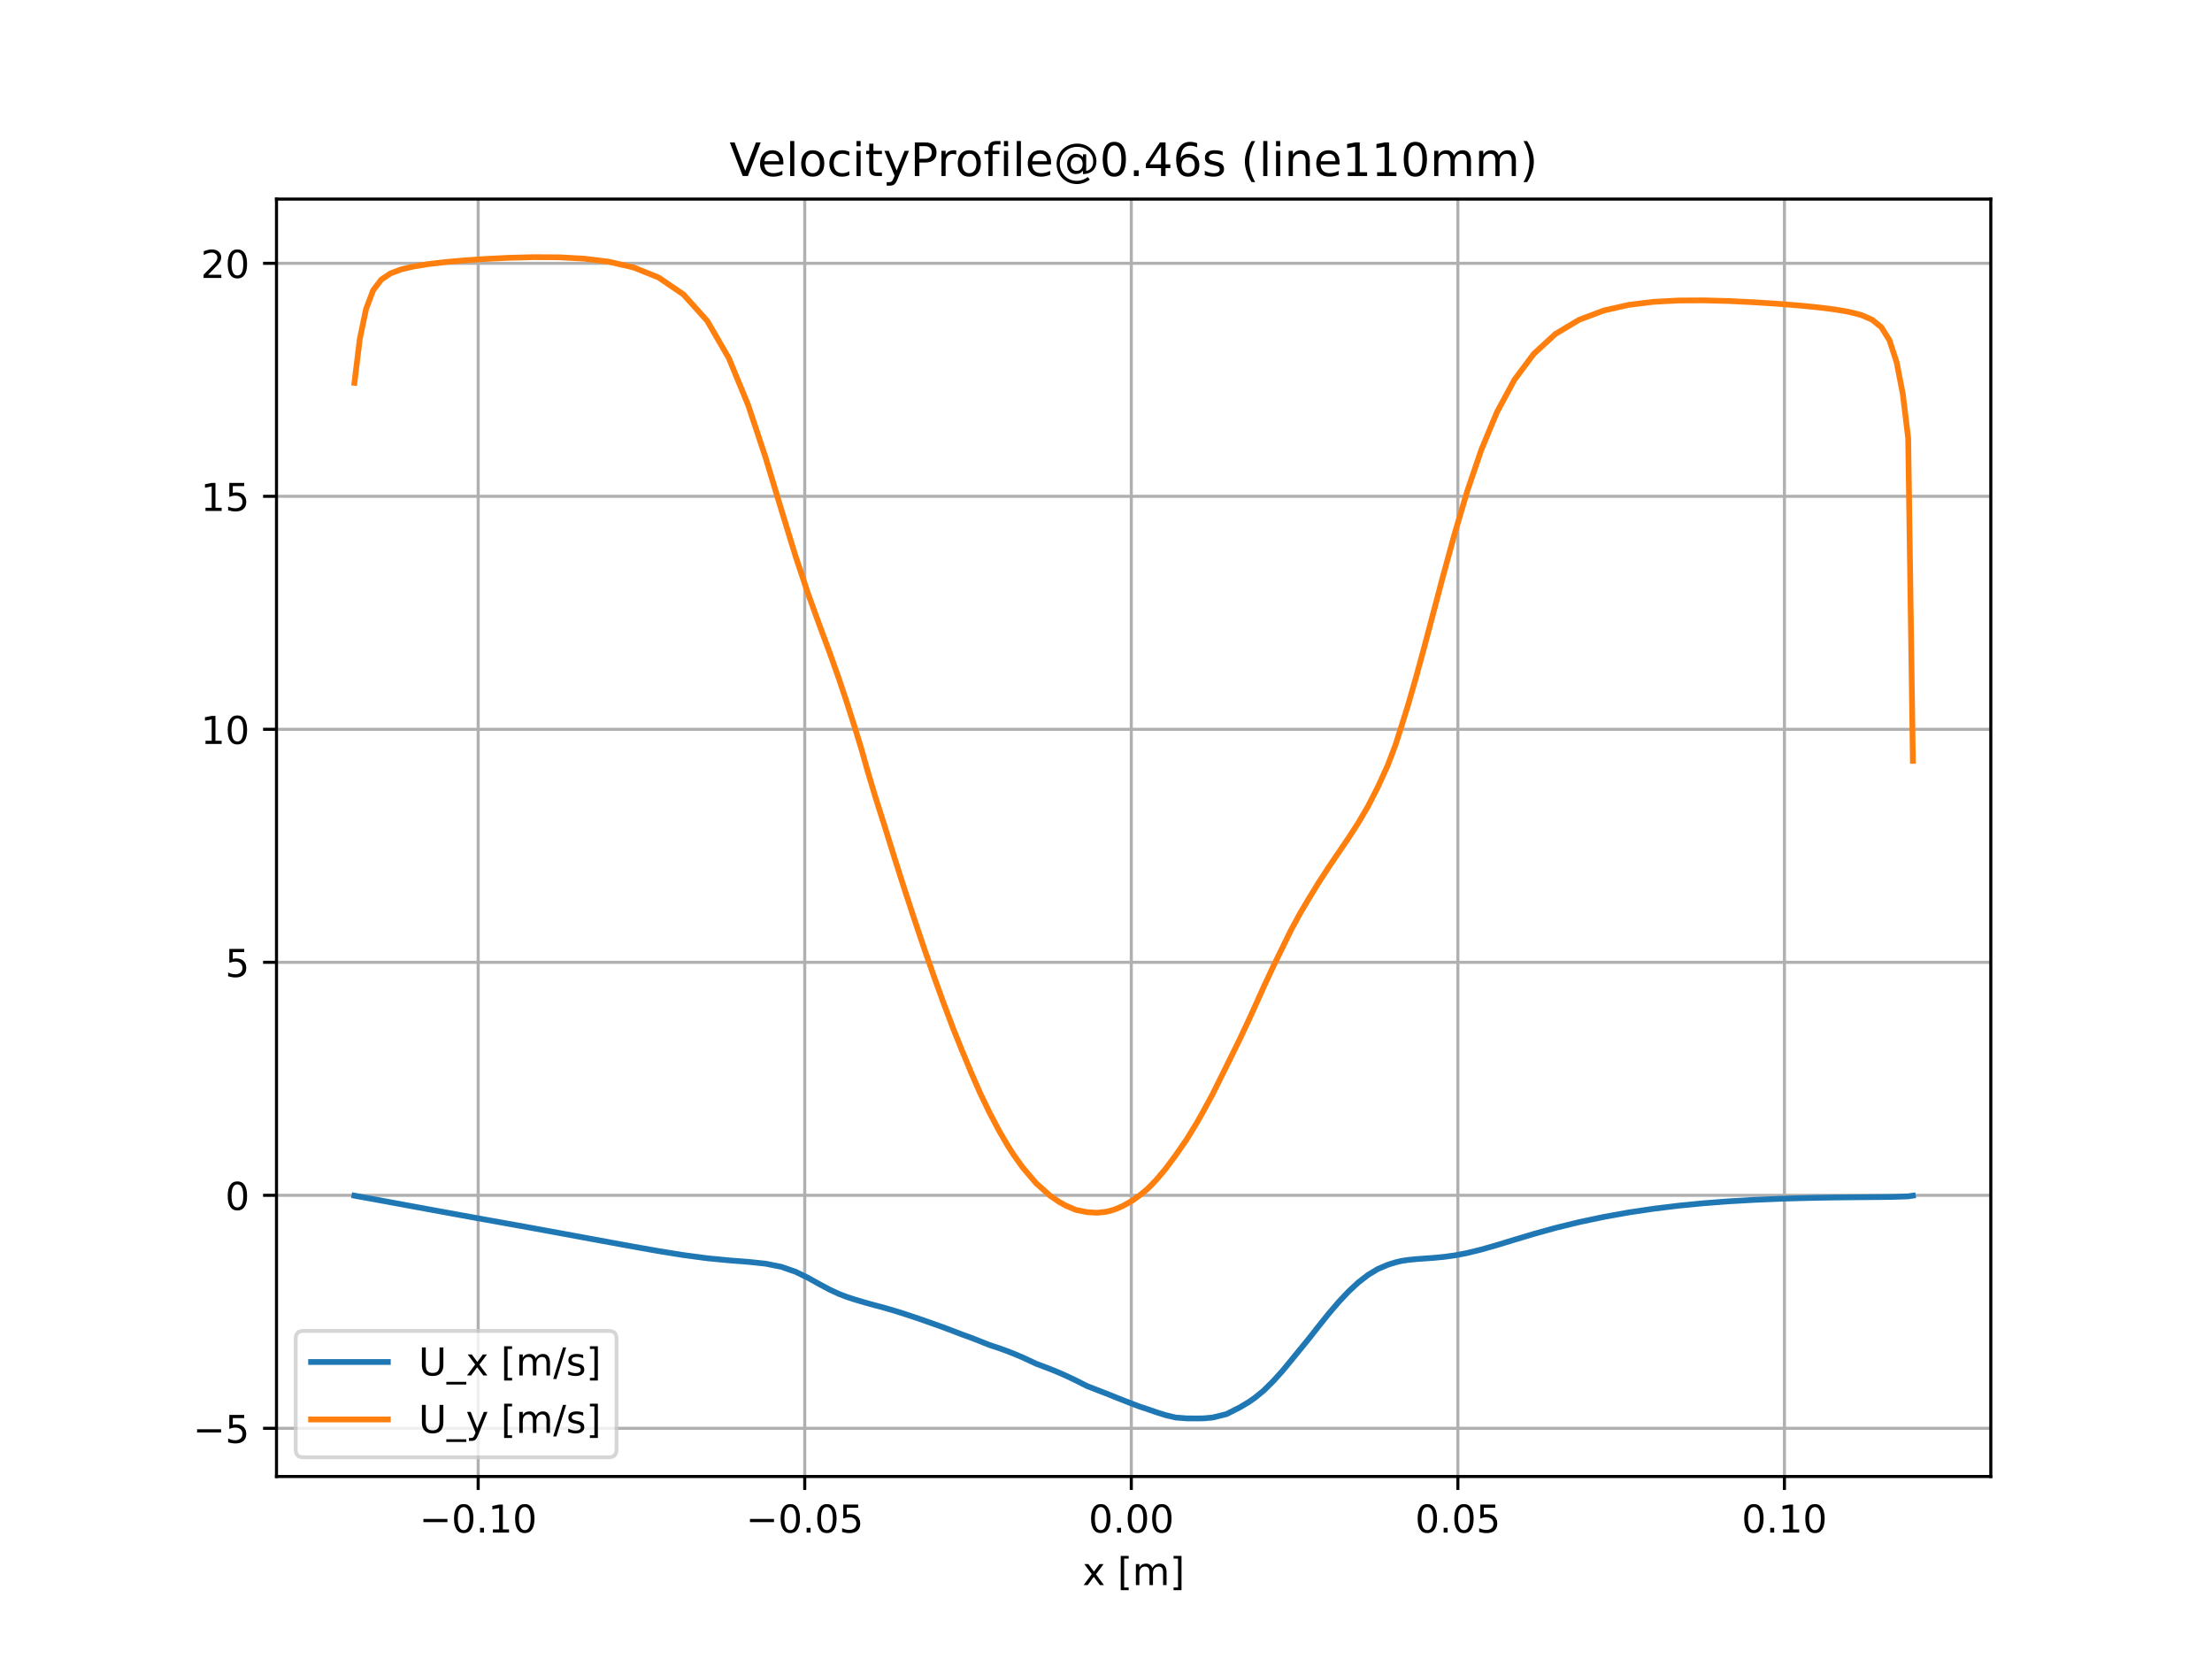
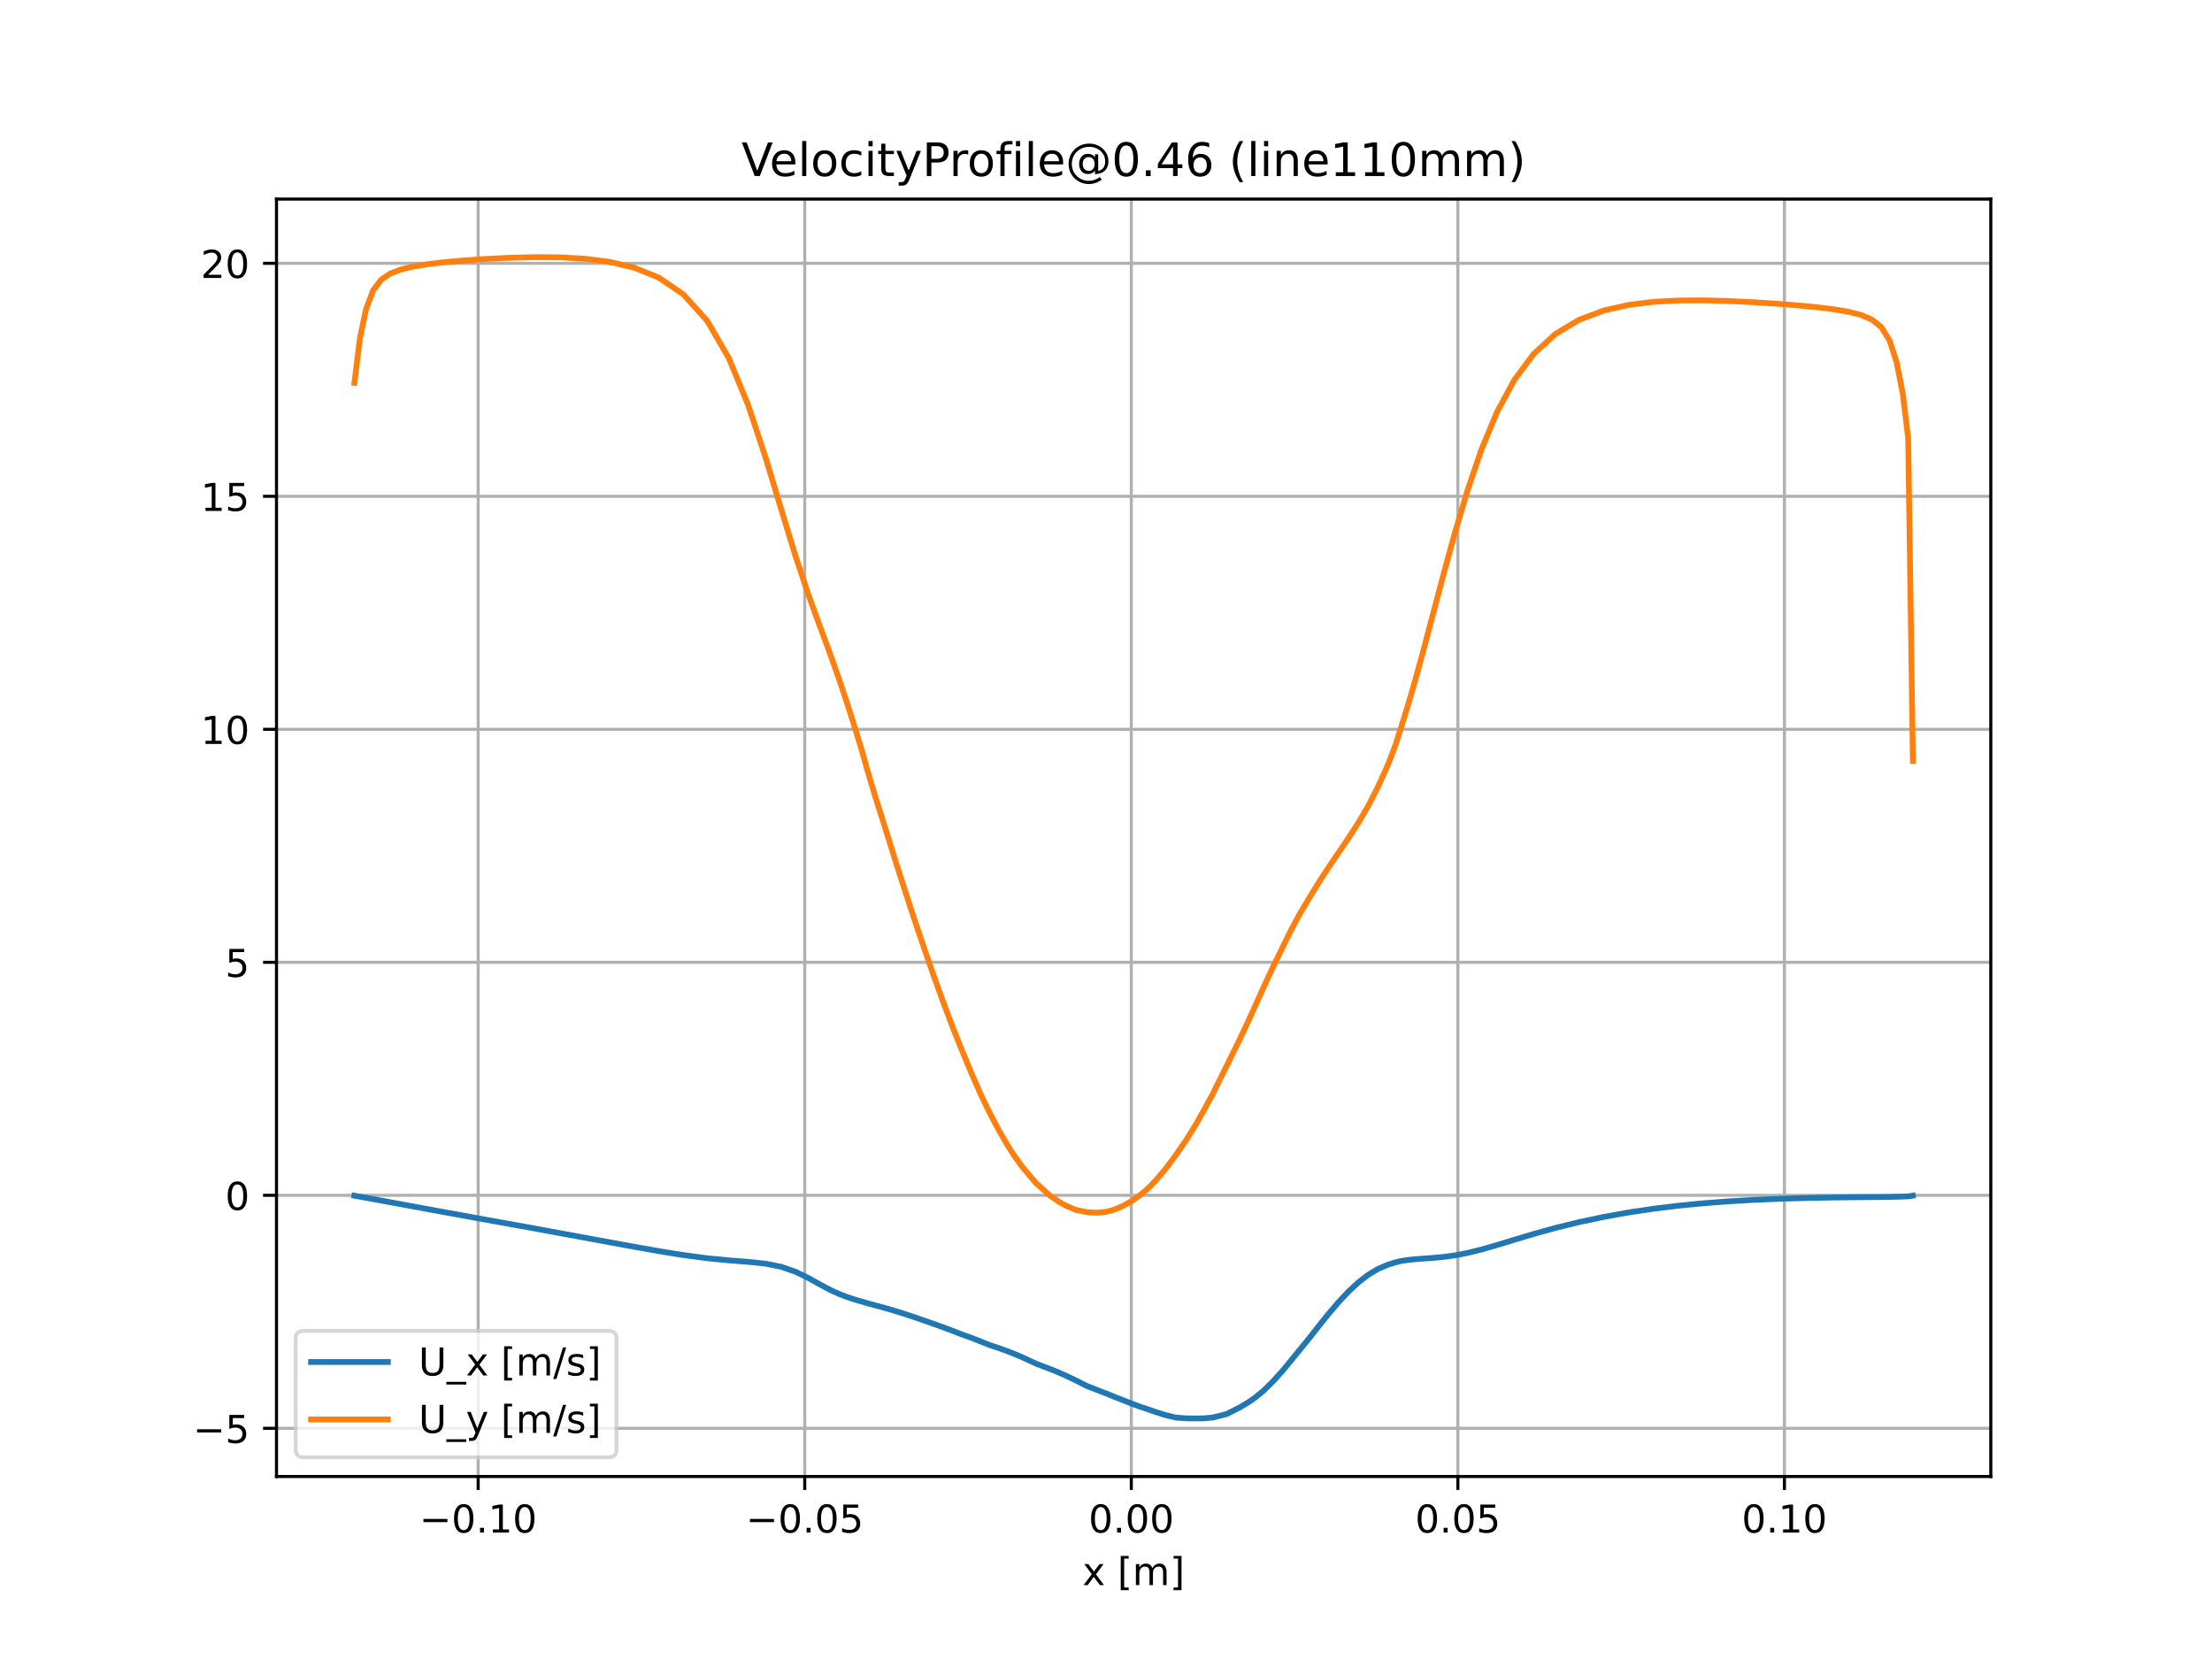
<svg xmlns="http://www.w3.org/2000/svg" xmlns:xlink="http://www.w3.org/1999/xlink" width="576pt" height="432pt" viewBox="0 0 576 432" version="1.1">
  <defs>
    <style type="text/css">*{stroke-linejoin: round; stroke-linecap: butt}</style>
  </defs>
  <g id="figure_1">
    <g id="patch_1">
      <path d="M 0 432  L 576 432  L 576 0  L 0 0  z " style="fill: #ffffff" />
    </g>
    <g id="axes_1">
      <g id="patch_2">
        <path d="M 72 384.48  L 518.4 384.48  L 518.4 51.84  L 72 51.84  z " style="fill: #ffffff" />
      </g>
      <g id="matplotlib.axis_1">
        <g id="xtick_1">
          <g id="line2d_1">
-             <path d="M 124.515 384.48  L 124.515 51.84  " clip-path="url(#pf6d1b2ff4f)" style="fill: none; stroke: #b0b0b0; stroke-width: 0.8; stroke-linecap: square" />
+             <path d="M 124.515 384.48  L 124.515 51.84  " clip-path="url(#p57350edd3b)" style="fill: none; stroke: #b0b0b0; stroke-width: 0.8; stroke-linecap: square" />
          </g>
          <g id="line2d_2">
            <defs>
-               <path id="m1afe48358b" d="M 0 0  L 0 3.5  " style="stroke: #000000; stroke-width: 0.8" />
+               <path id="ma7ca385b51" d="M 0 0  L 0 3.5  " style="stroke: #000000; stroke-width: 0.8" />
            </defs>
            <g>
-               <use xlink:href="#m1afe48358b" x="124.515" y="384.48" style="stroke: #000000; stroke-width: 0.8" />
+               <use xlink:href="#ma7ca385b51" x="124.515" y="384.48" style="stroke: #000000; stroke-width: 0.8" />
            </g>
          </g>
          <g id="text_1">
            <g transform="translate(109.1923 399.0784) scale(0.1 -0.1)">
              <defs>
                <path id="DejaVuSans-2212" d="M 678 2272  L 4684 2272  L 4684 1741  L 678 1741  L 678 2272  z " transform="scale(0.015625)" />
                <path id="DejaVuSans-30" d="M 2034 4250  Q 1547 4250 1301 3770  Q 1056 3291 1056 2328  Q 1056 1369 1301 889  Q 1547 409 2034 409  Q 2525 409 2770 889  Q 3016 1369 3016 2328  Q 3016 3291 2770 3770  Q 2525 4250 2034 4250  z M 2034 4750  Q 2819 4750 3233 4129  Q 3647 3509 3647 2328  Q 3647 1150 3233 529  Q 2819 -91 2034 -91  Q 1250 -91 836 529  Q 422 1150 422 2328  Q 422 3509 836 4129  Q 1250 4750 2034 4750  z " transform="scale(0.015625)" />
                <path id="DejaVuSans-2e" d="M 684 794  L 1344 794  L 1344 0  L 684 0  L 684 794  z " transform="scale(0.015625)" />
                <path id="DejaVuSans-31" d="M 794 531  L 1825 531  L 1825 4091  L 703 3866  L 703 4441  L 1819 4666  L 2450 4666  L 2450 531  L 3481 531  L 3481 0  L 794 0  L 794 531  z " transform="scale(0.015625)" />
              </defs>
              <use xlink:href="#DejaVuSans-2212" />
              <use xlink:href="#DejaVuSans-30" x="83.789" />
              <use xlink:href="#DejaVuSans-2e" x="147.412" />
              <use xlink:href="#DejaVuSans-31" x="179.199" />
              <use xlink:href="#DejaVuSans-30" x="242.822" />
            </g>
          </g>
        </g>
        <g id="xtick_2">
          <g id="line2d_3">
-             <path d="M 209.552 384.48  L 209.552 51.84  " clip-path="url(#pf6d1b2ff4f)" style="fill: none; stroke: #b0b0b0; stroke-width: 0.8; stroke-linecap: square" />
+             <path d="M 209.552 384.48  L 209.552 51.84  " clip-path="url(#p57350edd3b)" style="fill: none; stroke: #b0b0b0; stroke-width: 0.8; stroke-linecap: square" />
          </g>
          <g id="line2d_4">
            <g>
-               <use xlink:href="#m1afe48358b" x="209.552" y="384.48" style="stroke: #000000; stroke-width: 0.8" />
+               <use xlink:href="#ma7ca385b51" x="209.552" y="384.48" style="stroke: #000000; stroke-width: 0.8" />
            </g>
          </g>
          <g id="text_2">
            <g transform="translate(194.2295 399.0784) scale(0.1 -0.1)">
              <defs>
                <path id="DejaVuSans-35" d="M 691 4666  L 3169 4666  L 3169 4134  L 1269 4134  L 1269 2991  Q 1406 3038 1543 3061  Q 1681 3084 1819 3084  Q 2600 3084 3056 2656  Q 3513 2228 3513 1497  Q 3513 744 3044 326  Q 2575 -91 1722 -91  Q 1428 -91 1123 -41  Q 819 9 494 109  L 494 744  Q 775 591 1075 516  Q 1375 441 1709 441  Q 2250 441 2565 725  Q 2881 1009 2881 1497  Q 2881 1984 2565 2268  Q 2250 2553 1709 2553  Q 1456 2553 1204 2497  Q 953 2441 691 2322  L 691 4666  z " transform="scale(0.015625)" />
              </defs>
              <use xlink:href="#DejaVuSans-2212" />
              <use xlink:href="#DejaVuSans-30" x="83.789" />
              <use xlink:href="#DejaVuSans-2e" x="147.412" />
              <use xlink:href="#DejaVuSans-30" x="179.199" />
              <use xlink:href="#DejaVuSans-35" x="242.822" />
            </g>
          </g>
        </g>
        <g id="xtick_3">
          <g id="line2d_5">
-             <path d="M 294.589 384.48  L 294.589 51.84  " clip-path="url(#pf6d1b2ff4f)" style="fill: none; stroke: #b0b0b0; stroke-width: 0.8; stroke-linecap: square" />
+             <path d="M 294.589 384.48  L 294.589 51.84  " clip-path="url(#p57350edd3b)" style="fill: none; stroke: #b0b0b0; stroke-width: 0.8; stroke-linecap: square" />
          </g>
          <g id="line2d_6">
            <g>
-               <use xlink:href="#m1afe48358b" x="294.589" y="384.48" style="stroke: #000000; stroke-width: 0.8" />
+               <use xlink:href="#ma7ca385b51" x="294.589" y="384.48" style="stroke: #000000; stroke-width: 0.8" />
            </g>
          </g>
          <g id="text_3">
            <g transform="translate(283.4566 399.0784) scale(0.1 -0.1)">
              <use xlink:href="#DejaVuSans-30" />
              <use xlink:href="#DejaVuSans-2e" x="63.623" />
              <use xlink:href="#DejaVuSans-30" x="95.41" />
              <use xlink:href="#DejaVuSans-30" x="159.033" />
            </g>
          </g>
        </g>
        <g id="xtick_4">
          <g id="line2d_7">
-             <path d="M 379.627 384.48  L 379.627 51.84  " clip-path="url(#pf6d1b2ff4f)" style="fill: none; stroke: #b0b0b0; stroke-width: 0.8; stroke-linecap: square" />
+             <path d="M 379.627 384.48  L 379.627 51.84  " clip-path="url(#p57350edd3b)" style="fill: none; stroke: #b0b0b0; stroke-width: 0.8; stroke-linecap: square" />
          </g>
          <g id="line2d_8">
            <g>
-               <use xlink:href="#m1afe48358b" x="379.627" y="384.48" style="stroke: #000000; stroke-width: 0.8" />
+               <use xlink:href="#ma7ca385b51" x="379.627" y="384.48" style="stroke: #000000; stroke-width: 0.8" />
            </g>
          </g>
          <g id="text_4">
            <g transform="translate(368.4939 399.0784) scale(0.1 -0.1)">
              <use xlink:href="#DejaVuSans-30" />
              <use xlink:href="#DejaVuSans-2e" x="63.623" />
              <use xlink:href="#DejaVuSans-30" x="95.41" />
              <use xlink:href="#DejaVuSans-35" x="159.033" />
            </g>
          </g>
        </g>
        <g id="xtick_5">
          <g id="line2d_9">
-             <path d="M 464.664 384.48  L 464.664 51.84  " clip-path="url(#pf6d1b2ff4f)" style="fill: none; stroke: #b0b0b0; stroke-width: 0.8; stroke-linecap: square" />
+             <path d="M 464.664 384.48  L 464.664 51.84  " clip-path="url(#p57350edd3b)" style="fill: none; stroke: #b0b0b0; stroke-width: 0.8; stroke-linecap: square" />
          </g>
          <g id="line2d_10">
            <g>
-               <use xlink:href="#m1afe48358b" x="464.664" y="384.48" style="stroke: #000000; stroke-width: 0.8" />
+               <use xlink:href="#ma7ca385b51" x="464.664" y="384.48" style="stroke: #000000; stroke-width: 0.8" />
            </g>
          </g>
          <g id="text_5">
            <g transform="translate(453.5311 399.0784) scale(0.1 -0.1)">
              <use xlink:href="#DejaVuSans-30" />
              <use xlink:href="#DejaVuSans-2e" x="63.623" />
              <use xlink:href="#DejaVuSans-31" x="95.41" />
              <use xlink:href="#DejaVuSans-30" x="159.033" />
            </g>
          </g>
        </g>
        <g id="text_6">
          <g transform="translate(281.8797 412.7566) scale(0.1 -0.1)">
            <defs>
              <path id="DejaVuSans-78" d="M 3513 3500  L 2247 1797  L 3578 0  L 2900 0  L 1881 1375  L 863 0  L 184 0  L 1544 1831  L 300 3500  L 978 3500  L 1906 2253  L 2834 3500  L 3513 3500  z " transform="scale(0.015625)" />
              <path id="DejaVuSans-20" transform="scale(0.015625)" />
              <path id="DejaVuSans-5b" d="M 550 4863  L 1875 4863  L 1875 4416  L 1125 4416  L 1125 -397  L 1875 -397  L 1875 -844  L 550 -844  L 550 4863  z " transform="scale(0.015625)" />
              <path id="DejaVuSans-6d" d="M 3328 2828  Q 3544 3216 3844 3400  Q 4144 3584 4550 3584  Q 5097 3584 5394 3201  Q 5691 2819 5691 2113  L 5691 0  L 5113 0  L 5113 2094  Q 5113 2597 4934 2840  Q 4756 3084 4391 3084  Q 3944 3084 3684 2787  Q 3425 2491 3425 1978  L 3425 0  L 2847 0  L 2847 2094  Q 2847 2600 2669 2842  Q 2491 3084 2119 3084  Q 1678 3084 1418 2786  Q 1159 2488 1159 1978  L 1159 0  L 581 0  L 581 3500  L 1159 3500  L 1159 2956  Q 1356 3278 1631 3431  Q 1906 3584 2284 3584  Q 2666 3584 2933 3390  Q 3200 3197 3328 2828  z " transform="scale(0.015625)" />
              <path id="DejaVuSans-5d" d="M 1947 4863  L 1947 -844  L 622 -844  L 622 -397  L 1369 -397  L 1369 4416  L 622 4416  L 622 4863  L 1947 4863  z " transform="scale(0.015625)" />
            </defs>
            <use xlink:href="#DejaVuSans-78" />
            <use xlink:href="#DejaVuSans-20" x="59.18" />
            <use xlink:href="#DejaVuSans-5b" x="90.967" />
            <use xlink:href="#DejaVuSans-6d" x="129.98" />
            <use xlink:href="#DejaVuSans-5d" x="227.393" />
          </g>
        </g>
      </g>
      <g id="matplotlib.axis_2">
        <g id="ytick_1">
          <g id="line2d_11">
-             <path d="M 72 371.928  L 518.4 371.928  " clip-path="url(#pf6d1b2ff4f)" style="fill: none; stroke: #b0b0b0; stroke-width: 0.8; stroke-linecap: square" />
+             <path d="M 72 371.928  L 518.4 371.928  " clip-path="url(#p57350edd3b)" style="fill: none; stroke: #b0b0b0; stroke-width: 0.8; stroke-linecap: square" />
          </g>
          <g id="line2d_12">
            <defs>
-               <path id="md1fffc7610" d="M 0 0  L -3.5 0  " style="stroke: #000000; stroke-width: 0.8" />
+               <path id="m28985df07b" d="M 0 0  L -3.5 0  " style="stroke: #000000; stroke-width: 0.8" />
            </defs>
            <g>
-               <use xlink:href="#md1fffc7610" x="72" y="371.928" style="stroke: #000000; stroke-width: 0.8" />
+               <use xlink:href="#m28985df07b" x="72" y="371.928" style="stroke: #000000; stroke-width: 0.8" />
            </g>
          </g>
          <g id="text_7">
            <g transform="translate(50.25781 375.7277) scale(0.1 -0.1)">
              <use xlink:href="#DejaVuSans-2212" />
              <use xlink:href="#DejaVuSans-35" x="83.789" />
            </g>
          </g>
        </g>
        <g id="ytick_2">
          <g id="line2d_13">
-             <path d="M 72 311.257  L 518.4 311.257  " clip-path="url(#pf6d1b2ff4f)" style="fill: none; stroke: #b0b0b0; stroke-width: 0.8; stroke-linecap: square" />
+             <path d="M 72 311.257  L 518.4 311.257  " clip-path="url(#p57350edd3b)" style="fill: none; stroke: #b0b0b0; stroke-width: 0.8; stroke-linecap: square" />
          </g>
          <g id="line2d_14">
            <g>
-               <use xlink:href="#md1fffc7610" x="72" y="311.257" style="stroke: #000000; stroke-width: 0.8" />
+               <use xlink:href="#m28985df07b" x="72" y="311.257" style="stroke: #000000; stroke-width: 0.8" />
            </g>
          </g>
          <g id="text_8">
            <g transform="translate(58.6375 315.0563) scale(0.1 -0.1)">
              <use xlink:href="#DejaVuSans-30" />
            </g>
          </g>
        </g>
        <g id="ytick_3">
          <g id="line2d_15">
-             <path d="M 72 250.586  L 518.4 250.586  " clip-path="url(#pf6d1b2ff4f)" style="fill: none; stroke: #b0b0b0; stroke-width: 0.8; stroke-linecap: square" />
+             <path d="M 72 250.586  L 518.4 250.586  " clip-path="url(#p57350edd3b)" style="fill: none; stroke: #b0b0b0; stroke-width: 0.8; stroke-linecap: square" />
          </g>
          <g id="line2d_16">
            <g>
-               <use xlink:href="#md1fffc7610" x="72" y="250.586" style="stroke: #000000; stroke-width: 0.8" />
+               <use xlink:href="#m28985df07b" x="72" y="250.586" style="stroke: #000000; stroke-width: 0.8" />
            </g>
          </g>
          <g id="text_9">
            <g transform="translate(58.6375 254.3849) scale(0.1 -0.1)">
              <use xlink:href="#DejaVuSans-35" />
            </g>
          </g>
        </g>
        <g id="ytick_4">
          <g id="line2d_17">
-             <path d="M 72 189.914  L 518.4 189.914  " clip-path="url(#pf6d1b2ff4f)" style="fill: none; stroke: #b0b0b0; stroke-width: 0.8; stroke-linecap: square" />
+             <path d="M 72 189.914  L 518.4 189.914  " clip-path="url(#p57350edd3b)" style="fill: none; stroke: #b0b0b0; stroke-width: 0.8; stroke-linecap: square" />
          </g>
          <g id="line2d_18">
            <g>
-               <use xlink:href="#md1fffc7610" x="72" y="189.914" style="stroke: #000000; stroke-width: 0.8" />
+               <use xlink:href="#m28985df07b" x="72" y="189.914" style="stroke: #000000; stroke-width: 0.8" />
            </g>
          </g>
          <g id="text_10">
            <g transform="translate(52.275 193.7135) scale(0.1 -0.1)">
              <use xlink:href="#DejaVuSans-31" />
              <use xlink:href="#DejaVuSans-30" x="63.623" />
            </g>
          </g>
        </g>
        <g id="ytick_5">
          <g id="line2d_19">
-             <path d="M 72 129.243  L 518.4 129.243  " clip-path="url(#pf6d1b2ff4f)" style="fill: none; stroke: #b0b0b0; stroke-width: 0.8; stroke-linecap: square" />
+             <path d="M 72 129.243  L 518.4 129.243  " clip-path="url(#p57350edd3b)" style="fill: none; stroke: #b0b0b0; stroke-width: 0.8; stroke-linecap: square" />
          </g>
          <g id="line2d_20">
            <g>
-               <use xlink:href="#md1fffc7610" x="72" y="129.243" style="stroke: #000000; stroke-width: 0.8" />
+               <use xlink:href="#m28985df07b" x="72" y="129.243" style="stroke: #000000; stroke-width: 0.8" />
            </g>
          </g>
          <g id="text_11">
            <g transform="translate(52.275 133.0421) scale(0.1 -0.1)">
              <use xlink:href="#DejaVuSans-31" />
              <use xlink:href="#DejaVuSans-35" x="63.623" />
            </g>
          </g>
        </g>
        <g id="ytick_6">
          <g id="line2d_21">
-             <path d="M 72 68.571  L 518.4 68.571  " clip-path="url(#pf6d1b2ff4f)" style="fill: none; stroke: #b0b0b0; stroke-width: 0.8; stroke-linecap: square" />
+             <path d="M 72 68.571  L 518.4 68.571  " clip-path="url(#p57350edd3b)" style="fill: none; stroke: #b0b0b0; stroke-width: 0.8; stroke-linecap: square" />
          </g>
          <g id="line2d_22">
            <g>
-               <use xlink:href="#md1fffc7610" x="72" y="68.571" style="stroke: #000000; stroke-width: 0.8" />
+               <use xlink:href="#m28985df07b" x="72" y="68.571" style="stroke: #000000; stroke-width: 0.8" />
            </g>
          </g>
          <g id="text_12">
            <g transform="translate(52.275 72.37065) scale(0.1 -0.1)">
              <defs>
                <path id="DejaVuSans-32" d="M 1228 531  L 3431 531  L 3431 0  L 469 0  L 469 531  Q 828 903 1448 1529  Q 2069 2156 2228 2338  Q 2531 2678 2651 2914  Q 2772 3150 2772 3378  Q 2772 3750 2511 3984  Q 2250 4219 1831 4219  Q 1534 4219 1204 4116  Q 875 4013 500 3803  L 500 4441  Q 881 4594 1212 4672  Q 1544 4750 1819 4750  Q 2544 4750 2975 4387  Q 3406 4025 3406 3419  Q 3406 3131 3298 2873  Q 3191 2616 2906 2266  Q 2828 2175 2409 1742  Q 1991 1309 1228 531  z " transform="scale(0.015625)" />
              </defs>
              <use xlink:href="#DejaVuSans-32" />
              <use xlink:href="#DejaVuSans-30" x="63.623" />
            </g>
          </g>
        </g>
      </g>
      <g id="line2d_23">
-         <path d="M 92.291 311.35  L 93.696 311.608  L 95.306 311.899  L 97.155 312.234  L 99.276 312.625  L 101.711 313.074  L 104.507 313.589  L 107.717 314.179  L 111.399 314.855  L 115.625 315.628  L 120.477 316.512  L 126.046 317.524  L 132.438 318.67  L 139.093 319.871  L 145.572 321.06  L 152.051 322.252  L 158.53 323.446  L 165.009 324.632  L 171.488 325.779  L 177.967 326.821  L 184.165 327.645  L 189.783 328.193  L 194.832 328.582  L 199.371 329.06  L 203.451 329.878  L 207.118 331.146  L 210.414 332.745  L 213.377 334.391  L 216.04 335.817  L 218.434 336.921  L 220.585 337.746  L 222.519 338.377  L 224.258 338.885  L 225.82 339.346  L 227.835 339.895  L 230.386 340.576  L 232.937 341.324  L 235.489 342.122  L 238.04 342.965  L 240.591 343.843  L 243.142 344.741  L 245.693 345.655  L 248.244 346.621  L 250.795 347.595  L 253.092 348.419  L 255.241 349.27  L 257.61 350.216  L 260.223 351.077  L 262.411 351.875  L 263.922 352.469  L 266.284 353.463  L 269.791 355.103  L 273.476 356.491  L 275.842 357.464  L 277.514 358.21  L 280.18 359.467  L 283.063 360.927  L 285.672 361.937  L 288.034 362.855  L 289.681 363.506  L 290.697 363.925  L 292.322 364.559  L 294.589 365.452  L 296.857 366.299  L 298.482 366.828  L 299.504 367.184  L 301.161 367.756  L 303.53 368.501  L 306.143 369.122  L 309.026 369.34  L 311.677 369.36  L 313.345 369.336  L 315.711 369.133  L 319.396 368.224  L 322.915 366.443  L 325.268 365.031  L 326.781 363.965  L 328.983 362.178  L 331.592 359.594  L 333.954 356.978  L 336.092 354.382  L 338.384 351.573  L 340.935 348.452  L 343.486 345.198  L 346.037 342.021  L 348.588 339.037  L 351.139 336.323  L 353.69 333.953  L 356.241 331.983  L 358.793 330.442  L 361.344 329.355  L 363.359 328.717  L 364.921 328.347  L 366.66 328.085  L 368.594 327.887  L 370.745 327.727  L 373.139 327.557  L 375.802 327.31  L 378.765 326.909  L 382.061 326.281  L 385.728 325.381  L 389.808 324.212  L 394.346 322.829  L 399.396 321.315  L 405.014 319.755  L 411.212 318.237  L 417.691 316.869  L 424.17 315.708  L 430.649 314.744  L 437.128 313.956  L 443.607 313.324  L 450.086 312.827  L 456.742 312.445  L 463.134 312.175  L 468.702 312.002  L 473.554 311.893  L 477.782 311.825  L 481.464 311.781  L 484.673 311.752  L 487.468 311.73  L 489.903 311.708  L 492.026 311.679  L 493.874 311.631  L 495.485 311.577  L 496.888 311.526  L 498.109 311.342  " clip-path="url(#pf6d1b2ff4f)" style="fill: none; stroke: #1f77b4; stroke-width: 1.5; stroke-linecap: square" />
+         <path d="M 92.291 311.35  L 93.696 311.608  L 95.306 311.899  L 97.155 312.234  L 99.276 312.625  L 101.711 313.074  L 104.507 313.589  L 107.717 314.179  L 111.399 314.855  L 115.625 315.628  L 120.477 316.512  L 126.046 317.524  L 132.438 318.67  L 139.093 319.871  L 145.572 321.06  L 152.051 322.252  L 158.53 323.446  L 165.009 324.632  L 171.488 325.779  L 177.967 326.821  L 184.165 327.645  L 189.783 328.193  L 194.832 328.582  L 199.371 329.06  L 203.451 329.878  L 207.118 331.146  L 210.414 332.745  L 213.377 334.391  L 216.04 335.817  L 218.434 336.921  L 220.585 337.746  L 222.519 338.377  L 224.258 338.885  L 225.82 339.346  L 227.835 339.895  L 230.386 340.576  L 232.937 341.324  L 235.489 342.122  L 238.04 342.965  L 240.591 343.843  L 243.142 344.741  L 245.693 345.655  L 248.244 346.621  L 250.795 347.595  L 253.092 348.419  L 255.241 349.27  L 257.61 350.216  L 260.223 351.077  L 262.411 351.875  L 263.922 352.469  L 266.284 353.463  L 269.791 355.103  L 273.476 356.491  L 275.842 357.464  L 277.514 358.21  L 280.18 359.467  L 283.063 360.927  L 285.672 361.937  L 288.034 362.855  L 289.681 363.506  L 290.697 363.925  L 292.322 364.559  L 294.589 365.452  L 296.857 366.299  L 298.482 366.828  L 299.504 367.184  L 301.161 367.756  L 303.53 368.501  L 306.143 369.122  L 309.026 369.34  L 311.677 369.36  L 313.345 369.336  L 315.711 369.133  L 319.396 368.224  L 322.915 366.443  L 325.268 365.031  L 326.781 363.965  L 328.983 362.178  L 331.592 359.594  L 333.954 356.978  L 336.092 354.382  L 338.384 351.573  L 340.935 348.452  L 343.486 345.198  L 346.037 342.021  L 348.588 339.037  L 351.139 336.323  L 353.69 333.953  L 356.241 331.983  L 358.793 330.442  L 361.344 329.355  L 363.359 328.717  L 364.921 328.347  L 366.66 328.085  L 368.594 327.887  L 370.745 327.727  L 373.139 327.557  L 375.802 327.31  L 378.765 326.909  L 382.061 326.281  L 385.728 325.381  L 389.808 324.212  L 394.346 322.829  L 399.396 321.315  L 405.014 319.755  L 411.212 318.237  L 417.691 316.869  L 424.17 315.708  L 430.649 314.744  L 437.128 313.956  L 443.607 313.324  L 450.086 312.827  L 456.742 312.445  L 463.134 312.175  L 468.702 312.002  L 473.554 311.893  L 477.782 311.825  L 481.464 311.781  L 484.673 311.752  L 487.468 311.73  L 489.903 311.708  L 492.026 311.679  L 493.874 311.631  L 495.485 311.577  L 496.888 311.526  L 498.109 311.342  " clip-path="url(#p57350edd3b)" style="fill: none; stroke: #1f77b4; stroke-width: 1.5; stroke-linecap: square" />
      </g>
      <g id="line2d_24">
-         <path d="M 92.291 99.695  L 93.696 88.262  L 95.306 80.525  L 97.155 75.621  L 99.276 72.81  L 101.711 71.182  L 104.507 70.136  L 107.717 69.381  L 111.399 68.786  L 115.625 68.283  L 120.477 67.84  L 126.046 67.45  L 132.438 67.134  L 139.093 66.96  L 145.572 67.001  L 152.051 67.35  L 158.53 68.15  L 165.009 69.648  L 171.488 72.258  L 177.967 76.663  L 184.165 83.56  L 189.783 93.263  L 194.832 105.514  L 199.371 119.198  L 203.451 132.702  L 207.118 144.689  L 210.414 154.586  L 213.377 162.753  L 216.04 169.944  L 218.434 176.681  L 220.585 183.117  L 222.519 189.201  L 224.258 194.855  L 225.82 200.421  L 227.835 207.177  L 230.386 215.222  L 232.937 223.421  L 235.489 231.423  L 238.04 239.212  L 240.591 246.778  L 243.142 254.102  L 245.693 261.161  L 248.244 267.927  L 250.795 274.258  L 253.092 279.77  L 255.241 284.674  L 257.61 289.603  L 260.223 294.564  L 262.411 298.304  L 263.922 300.667  L 266.284 303.974  L 269.791 308.095  L 273.476 311.385  L 275.842 313  L 277.514 313.933  L 280.18 315.063  L 283.063 315.641  L 285.672 315.798  L 288.034 315.547  L 289.681 315.132  L 290.697 314.762  L 292.322 314.064  L 294.589 312.804  L 296.857 311.2  L 298.482 309.872  L 299.504 308.889  L 301.161 307.155  L 303.53 304.345  L 306.143 300.823  L 309.026 296.668  L 311.677 292.33  L 313.345 289.367  L 315.711 285.014  L 319.396 277.591  L 322.915 270.433  L 325.268 265.411  L 326.781 262.09  L 328.983 257.188  L 331.592 251.574  L 333.954 246.742  L 336.092 242.363  L 338.384 238.107  L 340.935 233.804  L 343.486 229.647  L 346.037 225.736  L 348.588 221.977  L 351.139 218.223  L 353.69 214.284  L 356.241 209.933  L 358.793 204.932  L 361.344 199.347  L 363.359 194.052  L 364.921 189.151  L 366.66 183.567  L 368.594 176.875  L 370.745 169  L 373.139 159.955  L 375.802 149.878  L 378.765 139.052  L 382.061 127.935  L 385.728 117.146  L 389.808 107.314  L 394.346 98.907  L 399.396 92.137  L 405.014 86.974  L 411.212 83.268  L 417.691 80.836  L 424.17 79.381  L 430.649 78.588  L 437.128 78.246  L 443.607 78.211  L 450.086 78.383  L 456.742 78.706  L 463.134 79.12  L 468.702 79.57  L 473.554 80.048  L 477.782 80.578  L 481.464 81.209  L 484.673 82.031  L 487.468 83.231  L 489.903 85.204  L 492.026 88.639  L 493.874 94.314  L 495.485 102.579  L 496.888 114.124  L 498.109 198.13  " clip-path="url(#pf6d1b2ff4f)" style="fill: none; stroke: #ff7f0e; stroke-width: 1.5; stroke-linecap: square" />
+         <path d="M 92.291 99.695  L 93.696 88.262  L 95.306 80.525  L 97.155 75.621  L 99.276 72.81  L 101.711 71.182  L 104.507 70.136  L 107.717 69.381  L 111.399 68.786  L 115.625 68.283  L 120.477 67.84  L 126.046 67.45  L 132.438 67.134  L 139.093 66.96  L 145.572 67.001  L 152.051 67.35  L 158.53 68.15  L 165.009 69.648  L 171.488 72.258  L 177.967 76.663  L 184.165 83.56  L 189.783 93.263  L 194.832 105.514  L 199.371 119.198  L 203.451 132.702  L 207.118 144.689  L 210.414 154.586  L 213.377 162.753  L 216.04 169.944  L 218.434 176.681  L 220.585 183.117  L 222.519 189.201  L 224.258 194.855  L 225.82 200.421  L 227.835 207.177  L 230.386 215.222  L 232.937 223.421  L 235.489 231.423  L 238.04 239.212  L 240.591 246.778  L 243.142 254.102  L 245.693 261.161  L 248.244 267.927  L 250.795 274.258  L 253.092 279.77  L 255.241 284.674  L 257.61 289.603  L 260.223 294.564  L 262.411 298.304  L 263.922 300.667  L 266.284 303.974  L 269.791 308.095  L 273.476 311.385  L 275.842 313  L 277.514 313.933  L 280.18 315.063  L 283.063 315.641  L 285.672 315.798  L 288.034 315.547  L 289.681 315.132  L 290.697 314.762  L 292.322 314.064  L 294.589 312.804  L 296.857 311.2  L 298.482 309.872  L 299.504 308.889  L 301.161 307.155  L 303.53 304.345  L 306.143 300.823  L 309.026 296.668  L 311.677 292.33  L 313.345 289.367  L 315.711 285.014  L 319.396 277.591  L 322.915 270.433  L 325.268 265.411  L 326.781 262.09  L 328.983 257.188  L 331.592 251.574  L 333.954 246.742  L 336.092 242.363  L 338.384 238.107  L 340.935 233.804  L 343.486 229.647  L 346.037 225.736  L 348.588 221.977  L 351.139 218.223  L 353.69 214.284  L 356.241 209.933  L 358.793 204.932  L 361.344 199.347  L 363.359 194.052  L 364.921 189.151  L 366.66 183.567  L 368.594 176.875  L 370.745 169  L 373.139 159.955  L 375.802 149.878  L 378.765 139.052  L 382.061 127.935  L 385.728 117.146  L 389.808 107.314  L 394.346 98.907  L 399.396 92.137  L 405.014 86.974  L 411.212 83.268  L 417.691 80.836  L 424.17 79.381  L 430.649 78.588  L 437.128 78.246  L 443.607 78.211  L 450.086 78.383  L 456.742 78.706  L 463.134 79.12  L 468.702 79.57  L 473.554 80.048  L 477.782 80.578  L 481.464 81.209  L 484.673 82.031  L 487.468 83.231  L 489.903 85.204  L 492.026 88.639  L 493.874 94.314  L 495.485 102.579  L 496.888 114.124  L 498.109 198.13  " clip-path="url(#p57350edd3b)" style="fill: none; stroke: #ff7f0e; stroke-width: 1.5; stroke-linecap: square" />
      </g>
      <g id="patch_3">
        <path d="M 72 384.48  L 72 51.84  " style="fill: none; stroke: #000000; stroke-width: 0.8; stroke-linejoin: miter; stroke-linecap: square" />
      </g>
      <g id="patch_4">
        <path d="M 518.4 384.48  L 518.4 51.84  " style="fill: none; stroke: #000000; stroke-width: 0.8; stroke-linejoin: miter; stroke-linecap: square" />
      </g>
      <g id="patch_5">
        <path d="M 72 384.48  L 518.4 384.48  " style="fill: none; stroke: #000000; stroke-width: 0.8; stroke-linejoin: miter; stroke-linecap: square" />
      </g>
      <g id="patch_6">
        <path d="M 72 51.84  L 518.4 51.84  " style="fill: none; stroke: #000000; stroke-width: 0.8; stroke-linejoin: miter; stroke-linecap: square" />
      </g>
      <g id="text_13">
-         <g transform="translate(189.9647 45.84) scale(0.12 -0.12)">
+         <g transform="translate(193.0903 45.84) scale(0.12 -0.12)">
          <defs>
            <path id="DejaVuSans-56" d="M 1831 0  L 50 4666  L 709 4666  L 2188 738  L 3669 4666  L 4325 4666  L 2547 0  L 1831 0  z " transform="scale(0.015625)" />
            <path id="DejaVuSans-65" d="M 3597 1894  L 3597 1613  L 953 1613  Q 991 1019 1311 708  Q 1631 397 2203 397  Q 2534 397 2845 478  Q 3156 559 3463 722  L 3463 178  Q 3153 47 2828 -22  Q 2503 -91 2169 -91  Q 1331 -91 842 396  Q 353 884 353 1716  Q 353 2575 817 3079  Q 1281 3584 2069 3584  Q 2775 3584 3186 3129  Q 3597 2675 3597 1894  z M 3022 2063  Q 3016 2534 2758 2815  Q 2500 3097 2075 3097  Q 1594 3097 1305 2825  Q 1016 2553 972 2059  L 3022 2063  z " transform="scale(0.015625)" />
            <path id="DejaVuSans-6c" d="M 603 4863  L 1178 4863  L 1178 0  L 603 0  L 603 4863  z " transform="scale(0.015625)" />
            <path id="DejaVuSans-6f" d="M 1959 3097  Q 1497 3097 1228 2736  Q 959 2375 959 1747  Q 959 1119 1226 758  Q 1494 397 1959 397  Q 2419 397 2687 759  Q 2956 1122 2956 1747  Q 2956 2369 2687 2733  Q 2419 3097 1959 3097  z M 1959 3584  Q 2709 3584 3137 3096  Q 3566 2609 3566 1747  Q 3566 888 3137 398  Q 2709 -91 1959 -91  Q 1206 -91 779 398  Q 353 888 353 1747  Q 353 2609 779 3096  Q 1206 3584 1959 3584  z " transform="scale(0.015625)" />
            <path id="DejaVuSans-63" d="M 3122 3366  L 3122 2828  Q 2878 2963 2633 3030  Q 2388 3097 2138 3097  Q 1578 3097 1268 2742  Q 959 2388 959 1747  Q 959 1106 1268 751  Q 1578 397 2138 397  Q 2388 397 2633 464  Q 2878 531 3122 666  L 3122 134  Q 2881 22 2623 -34  Q 2366 -91 2075 -91  Q 1284 -91 818 406  Q 353 903 353 1747  Q 353 2603 823 3093  Q 1294 3584 2113 3584  Q 2378 3584 2631 3529  Q 2884 3475 3122 3366  z " transform="scale(0.015625)" />
            <path id="DejaVuSans-69" d="M 603 3500  L 1178 3500  L 1178 0  L 603 0  L 603 3500  z M 603 4863  L 1178 4863  L 1178 4134  L 603 4134  L 603 4863  z " transform="scale(0.015625)" />
            <path id="DejaVuSans-74" d="M 1172 4494  L 1172 3500  L 2356 3500  L 2356 3053  L 1172 3053  L 1172 1153  Q 1172 725 1289 603  Q 1406 481 1766 481  L 2356 481  L 2356 0  L 1766 0  Q 1100 0 847 248  Q 594 497 594 1153  L 594 3053  L 172 3053  L 172 3500  L 594 3500  L 594 4494  L 1172 4494  z " transform="scale(0.015625)" />
            <path id="DejaVuSans-79" d="M 2059 -325  Q 1816 -950 1584 -1140  Q 1353 -1331 966 -1331  L 506 -1331  L 506 -850  L 844 -850  Q 1081 -850 1212 -737  Q 1344 -625 1503 -206  L 1606 56  L 191 3500  L 800 3500  L 1894 763  L 2988 3500  L 3597 3500  L 2059 -325  z " transform="scale(0.015625)" />
            <path id="DejaVuSans-50" d="M 1259 4147  L 1259 2394  L 2053 2394  Q 2494 2394 2734 2622  Q 2975 2850 2975 3272  Q 2975 3691 2734 3919  Q 2494 4147 2053 4147  L 1259 4147  z M 628 4666  L 2053 4666  Q 2838 4666 3239 4311  Q 3641 3956 3641 3272  Q 3641 2581 3239 2228  Q 2838 1875 2053 1875  L 1259 1875  L 1259 0  L 628 0  L 628 4666  z " transform="scale(0.015625)" />
            <path id="DejaVuSans-72" d="M 2631 2963  Q 2534 3019 2420 3045  Q 2306 3072 2169 3072  Q 1681 3072 1420 2755  Q 1159 2438 1159 1844  L 1159 0  L 581 0  L 581 3500  L 1159 3500  L 1159 2956  Q 1341 3275 1631 3429  Q 1922 3584 2338 3584  Q 2397 3584 2469 3576  Q 2541 3569 2628 3553  L 2631 2963  z " transform="scale(0.015625)" />
            <path id="DejaVuSans-66" d="M 2375 4863  L 2375 4384  L 1825 4384  Q 1516 4384 1395 4259  Q 1275 4134 1275 3809  L 1275 3500  L 2222 3500  L 2222 3053  L 1275 3053  L 1275 0  L 697 0  L 697 3053  L 147 3053  L 147 3500  L 697 3500  L 697 3744  Q 697 4328 969 4595  Q 1241 4863 1831 4863  L 2375 4863  z " transform="scale(0.015625)" />
            <path id="DejaVuSans-40" d="M 2381 1678  Q 2381 1231 2603 976  Q 2825 722 3213 722  Q 3597 722 3817 978  Q 4038 1234 4038 1678  Q 4038 2116 3813 2373  Q 3588 2631 3206 2631  Q 2828 2631 2604 2375  Q 2381 2119 2381 1678  z M 4084 744  Q 3897 503 3655 389  Q 3413 275 3091 275  Q 2553 275 2217 664  Q 1881 1053 1881 1678  Q 1881 2303 2218 2693  Q 2556 3084 3091 3084  Q 3413 3084 3656 2967  Q 3900 2850 4084 2613  L 4084 3022  L 4531 3022  L 4531 722  Q 4988 791 5245 1139  Q 5503 1488 5503 2041  Q 5503 2375 5404 2669  Q 5306 2963 5106 3213  Q 4781 3622 4314 3839  Q 3847 4056 3297 4056  Q 2913 4056 2559 3954  Q 2206 3853 1906 3653  Q 1416 3334 1139 2817  Q 863 2300 863 1697  Q 863 1200 1042 765  Q 1222 331 1563 0  Q 1891 -325 2322 -495  Q 2753 -666 3244 -666  Q 3647 -666 4036 -530  Q 4425 -394 4750 -141  L 5031 -488  Q 4641 -791 4180 -952  Q 3719 -1113 3244 -1113  Q 2666 -1113 2153 -908  Q 1641 -703 1241 -313  Q 841 78 631 592  Q 422 1106 422 1697  Q 422 2266 634 2781  Q 847 3297 1241 3688  Q 1644 4084 2172 4295  Q 2700 4506 3291 4506  Q 3953 4506 4520 4234  Q 5088 3963 5472 3463  Q 5706 3156 5829 2797  Q 5953 2438 5953 2053  Q 5953 1231 5456 756  Q 4959 281 4084 263  L 4084 744  z " transform="scale(0.015625)" />
            <path id="DejaVuSans-34" d="M 2419 4116  L 825 1625  L 2419 1625  L 2419 4116  z M 2253 4666  L 3047 4666  L 3047 1625  L 3713 1625  L 3713 1100  L 3047 1100  L 3047 0  L 2419 0  L 2419 1100  L 313 1100  L 313 1709  L 2253 4666  z " transform="scale(0.015625)" />
            <path id="DejaVuSans-36" d="M 2113 2584  Q 1688 2584 1439 2293  Q 1191 2003 1191 1497  Q 1191 994 1439 701  Q 1688 409 2113 409  Q 2538 409 2786 701  Q 3034 994 3034 1497  Q 3034 2003 2786 2293  Q 2538 2584 2113 2584  z M 3366 4563  L 3366 3988  Q 3128 4100 2886 4159  Q 2644 4219 2406 4219  Q 1781 4219 1451 3797  Q 1122 3375 1075 2522  Q 1259 2794 1537 2939  Q 1816 3084 2150 3084  Q 2853 3084 3261 2657  Q 3669 2231 3669 1497  Q 3669 778 3244 343  Q 2819 -91 2113 -91  Q 1303 -91 875 529  Q 447 1150 447 2328  Q 447 3434 972 4092  Q 1497 4750 2381 4750  Q 2619 4750 2861 4703  Q 3103 4656 3366 4563  z " transform="scale(0.015625)" />
-             <path id="DejaVuSans-73" d="M 2834 3397  L 2834 2853  Q 2591 2978 2328 3040  Q 2066 3103 1784 3103  Q 1356 3103 1142 2972  Q 928 2841 928 2578  Q 928 2378 1081 2264  Q 1234 2150 1697 2047  L 1894 2003  Q 2506 1872 2764 1633  Q 3022 1394 3022 966  Q 3022 478 2636 193  Q 2250 -91 1575 -91  Q 1294 -91 989 -36  Q 684 19 347 128  L 347 722  Q 666 556 975 473  Q 1284 391 1588 391  Q 1994 391 2212 530  Q 2431 669 2431 922  Q 2431 1156 2273 1281  Q 2116 1406 1581 1522  L 1381 1569  Q 847 1681 609 1914  Q 372 2147 372 2553  Q 372 3047 722 3315  Q 1072 3584 1716 3584  Q 2034 3584 2315 3537  Q 2597 3491 2834 3397  z " transform="scale(0.015625)" />
            <path id="DejaVuSans-28" d="M 1984 4856  Q 1566 4138 1362 3434  Q 1159 2731 1159 2009  Q 1159 1288 1364 580  Q 1569 -128 1984 -844  L 1484 -844  Q 1016 -109 783 600  Q 550 1309 550 2009  Q 550 2706 781 3412  Q 1013 4119 1484 4856  L 1984 4856  z " transform="scale(0.015625)" />
            <path id="DejaVuSans-6e" d="M 3513 2113  L 3513 0  L 2938 0  L 2938 2094  Q 2938 2591 2744 2837  Q 2550 3084 2163 3084  Q 1697 3084 1428 2787  Q 1159 2491 1159 1978  L 1159 0  L 581 0  L 581 3500  L 1159 3500  L 1159 2956  Q 1366 3272 1645 3428  Q 1925 3584 2291 3584  Q 2894 3584 3203 3211  Q 3513 2838 3513 2113  z " transform="scale(0.015625)" />
            <path id="DejaVuSans-29" d="M 513 4856  L 1013 4856  Q 1481 4119 1714 3412  Q 1947 2706 1947 2009  Q 1947 1309 1714 600  Q 1481 -109 1013 -844  L 513 -844  Q 928 -128 1133 580  Q 1338 1288 1338 2009  Q 1338 2731 1133 3434  Q 928 4138 513 4856  z " transform="scale(0.015625)" />
          </defs>
          <use xlink:href="#DejaVuSans-56" />
          <use xlink:href="#DejaVuSans-65" x="60.658" />
          <use xlink:href="#DejaVuSans-6c" x="122.182" />
          <use xlink:href="#DejaVuSans-6f" x="149.965" />
          <use xlink:href="#DejaVuSans-63" x="211.146" />
          <use xlink:href="#DejaVuSans-69" x="266.127" />
          <use xlink:href="#DejaVuSans-74" x="293.91" />
          <use xlink:href="#DejaVuSans-79" x="333.119" />
          <use xlink:href="#DejaVuSans-50" x="392.299" />
          <use xlink:href="#DejaVuSans-72" x="450.852" />
          <use xlink:href="#DejaVuSans-6f" x="489.715" />
          <use xlink:href="#DejaVuSans-66" x="550.896" />
          <use xlink:href="#DejaVuSans-69" x="586.102" />
          <use xlink:href="#DejaVuSans-6c" x="613.885" />
          <use xlink:href="#DejaVuSans-65" x="641.668" />
          <use xlink:href="#DejaVuSans-40" x="703.191" />
          <use xlink:href="#DejaVuSans-30" x="803.191" />
          <use xlink:href="#DejaVuSans-2e" x="866.814" />
          <use xlink:href="#DejaVuSans-34" x="898.602" />
          <use xlink:href="#DejaVuSans-36" x="962.225" />
-           <use xlink:href="#DejaVuSans-73" x="1025.848" />
-           <use xlink:href="#DejaVuSans-20" x="1077.947" />
-           <use xlink:href="#DejaVuSans-28" x="1109.734" />
-           <use xlink:href="#DejaVuSans-6c" x="1148.748" />
-           <use xlink:href="#DejaVuSans-69" x="1176.531" />
-           <use xlink:href="#DejaVuSans-6e" x="1204.314" />
-           <use xlink:href="#DejaVuSans-65" x="1267.693" />
-           <use xlink:href="#DejaVuSans-31" x="1329.217" />
-           <use xlink:href="#DejaVuSans-31" x="1392.84" />
-           <use xlink:href="#DejaVuSans-30" x="1456.463" />
-           <use xlink:href="#DejaVuSans-6d" x="1520.086" />
-           <use xlink:href="#DejaVuSans-6d" x="1617.498" />
-           <use xlink:href="#DejaVuSans-29" x="1714.91" />
+           <use xlink:href="#DejaVuSans-20" x="1025.848" />
+           <use xlink:href="#DejaVuSans-28" x="1057.635" />
+           <use xlink:href="#DejaVuSans-6c" x="1096.648" />
+           <use xlink:href="#DejaVuSans-69" x="1124.432" />
+           <use xlink:href="#DejaVuSans-6e" x="1152.215" />
+           <use xlink:href="#DejaVuSans-65" x="1215.594" />
+           <use xlink:href="#DejaVuSans-31" x="1277.117" />
+           <use xlink:href="#DejaVuSans-31" x="1340.74" />
+           <use xlink:href="#DejaVuSans-30" x="1404.363" />
+           <use xlink:href="#DejaVuSans-6d" x="1467.986" />
+           <use xlink:href="#DejaVuSans-6d" x="1565.398" />
+           <use xlink:href="#DejaVuSans-29" x="1662.811" />
        </g>
      </g>
      <g id="legend_1">
        <g id="patch_7">
          <path d="M 79 379.48  L 158.537 379.48  Q 160.537 379.48 160.537 377.48  L 160.537 348.567  Q 160.537 346.567 158.537 346.567  L 79 346.567  Q 77 346.567 77 348.567  L 77 377.48  Q 77 379.48 79 379.48  z " style="fill: #ffffff; opacity: 0.8; stroke: #cccccc; stroke-linejoin: miter" />
        </g>
        <g id="line2d_25">
          <path d="M 81 354.666  L 91 354.666  L 101 354.666  " style="fill: none; stroke: #1f77b4; stroke-width: 1.5; stroke-linecap: square" />
        </g>
        <g id="text_14">
          <g transform="translate(109 358.1659) scale(0.1 -0.1)">
            <defs>
              <path id="DejaVuSans-55" d="M 556 4666  L 1191 4666  L 1191 1831  Q 1191 1081 1462 751  Q 1734 422 2344 422  Q 2950 422 3222 751  Q 3494 1081 3494 1831  L 3494 4666  L 4128 4666  L 4128 1753  Q 4128 841 3676 375  Q 3225 -91 2344 -91  Q 1459 -91 1007 375  Q 556 841 556 1753  L 556 4666  z " transform="scale(0.015625)" />
              <path id="DejaVuSans-5f" d="M 3263 -1063  L 3263 -1509  L -63 -1509  L -63 -1063  L 3263 -1063  z " transform="scale(0.015625)" />
              <path id="DejaVuSans-2f" d="M 1625 4666  L 2156 4666  L 531 -594  L 0 -594  L 1625 4666  z " transform="scale(0.015625)" />
+               <path id="DejaVuSans-73" d="M 2834 3397  L 2834 2853  Q 2591 2978 2328 3040  Q 2066 3103 1784 3103  Q 1356 3103 1142 2972  Q 928 2841 928 2578  Q 928 2378 1081 2264  Q 1234 2150 1697 2047  L 1894 2003  Q 2506 1872 2764 1633  Q 3022 1394 3022 966  Q 3022 478 2636 193  Q 2250 -91 1575 -91  Q 1294 -91 989 -36  Q 684 19 347 128  L 347 722  Q 666 556 975 473  Q 1284 391 1588 391  Q 1994 391 2212 530  Q 2431 669 2431 922  Q 2431 1156 2273 1281  Q 2116 1406 1581 1522  L 1381 1569  Q 847 1681 609 1914  Q 372 2147 372 2553  Q 372 3047 722 3315  Q 1072 3584 1716 3584  Q 2034 3584 2315 3537  Q 2597 3491 2834 3397  z " transform="scale(0.015625)" />
            </defs>
            <use xlink:href="#DejaVuSans-55" />
            <use xlink:href="#DejaVuSans-5f" x="73.193" />
            <use xlink:href="#DejaVuSans-78" x="123.193" />
            <use xlink:href="#DejaVuSans-20" x="182.373" />
            <use xlink:href="#DejaVuSans-5b" x="214.16" />
            <use xlink:href="#DejaVuSans-6d" x="253.174" />
            <use xlink:href="#DejaVuSans-2f" x="350.586" />
            <use xlink:href="#DejaVuSans-73" x="384.277" />
            <use xlink:href="#DejaVuSans-5d" x="436.377" />
          </g>
        </g>
        <g id="line2d_26">
          <path d="M 81 369.622  L 91 369.622  L 101 369.622  " style="fill: none; stroke: #ff7f0e; stroke-width: 1.5; stroke-linecap: square" />
        </g>
        <g id="text_15">
          <g transform="translate(109 373.1222) scale(0.1 -0.1)">
            <use xlink:href="#DejaVuSans-55" />
            <use xlink:href="#DejaVuSans-5f" x="73.193" />
            <use xlink:href="#DejaVuSans-79" x="123.193" />
            <use xlink:href="#DejaVuSans-20" x="182.373" />
            <use xlink:href="#DejaVuSans-5b" x="214.16" />
            <use xlink:href="#DejaVuSans-6d" x="253.174" />
            <use xlink:href="#DejaVuSans-2f" x="350.586" />
            <use xlink:href="#DejaVuSans-73" x="384.277" />
            <use xlink:href="#DejaVuSans-5d" x="436.377" />
          </g>
        </g>
      </g>
    </g>
  </g>
  <defs>
-     <clipPath id="pf6d1b2ff4f">
+     <clipPath id="p57350edd3b">
      <rect x="72" y="51.84" width="446.4" height="332.64" />
    </clipPath>
  </defs>
</svg>
